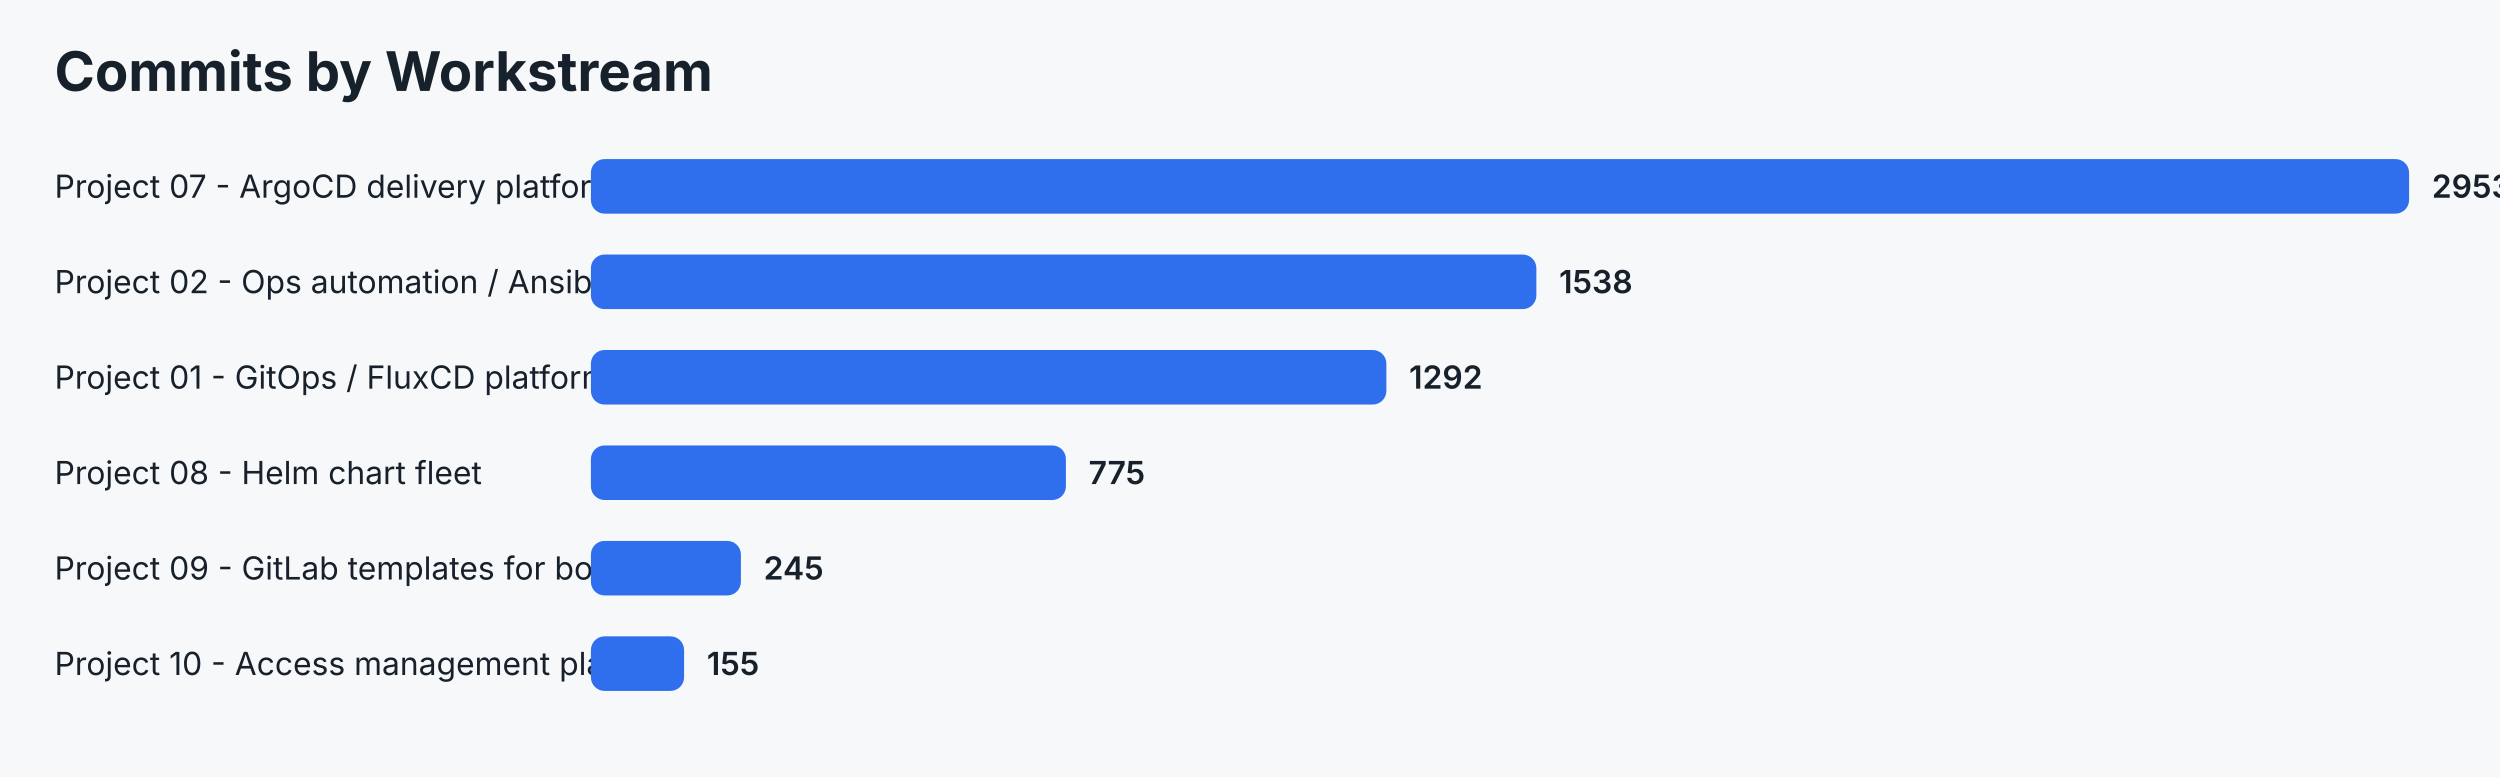
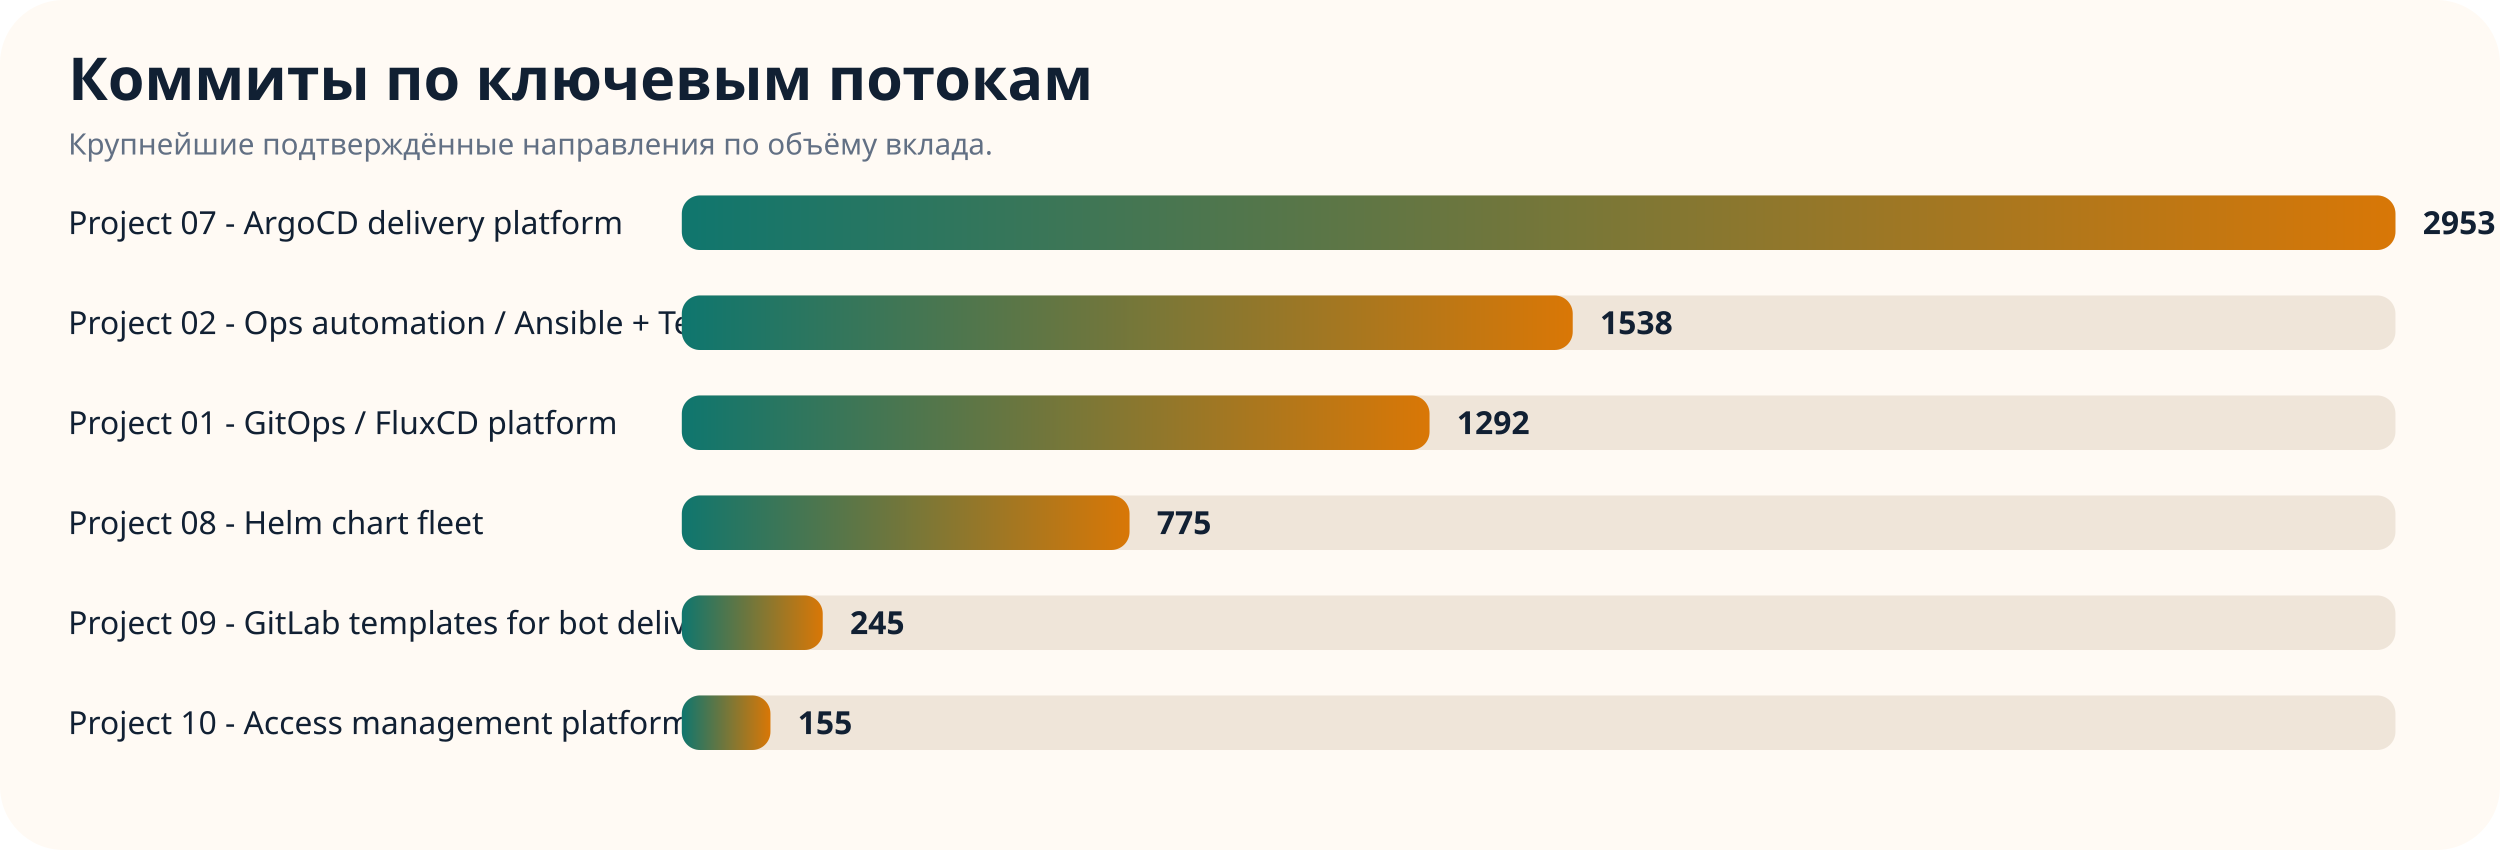
- <svg xmlns="http://www.w3.org/2000/svg" width="1100" height="342" viewBox="0 0 1100 342">
+ <svg xmlns="http://www.w3.org/2000/svg" width="1100" height="374" viewBox="0 0 1100 374">
  <style>
- text { font-family: -apple-system, BlinkMacSystemFont, 'Segoe UI', sans-serif; fill: #17212b; }
- .title { font-size: 24px; font-weight: 700; }
- .label { font-size: 14px; }
- .value { font-size: 14px; font-weight: 600; }
+ text { font-family: 'Manrope', 'Segoe UI', sans-serif; fill: #112033; }.title { font-size: 26px; font-weight: 800; }.subtitle { font-size: 13px; fill: #627084; }.label { font-size: 14px; }.axis { font-size: 12px; fill: #6d7a8d; }.value { font-size: 14px; font-weight: 700; }
</style>
-   <rect x="0" y="0" width="1100" height="342" fill="#f7f8fa" />
-   <text class="title" x="24" y="40">Commits by Workstream</text>
-   <text class="label" x="24" y="87">Project 07 - ArgoCD delivery platform</text>
-   <rect x="260" y="70" rx="6" ry="6" width="800" height="24" fill="#2f6fed" />
-   <text class="value" x="1070" y="87">2953</text>
-   <text class="label" x="24" y="129">Project 02 - Ops automation / Ansible + Terraform</text>
-   <rect x="260" y="112" rx="6" ry="6" width="416" height="24" fill="#2f6fed" />
-   <text class="value" x="686" y="129">1538</text>
-   <text class="label" x="24" y="171">Project 01 - GitOps / FluxCD platform</text>
-   <rect x="260" y="154" rx="6" ry="6" width="350" height="24" fill="#2f6fed" />
-   <text class="value" x="620" y="171">1292</text>
-   <text class="label" x="24" y="213">Project 08 - Helm chart fleet</text>
-   <rect x="260" y="196" rx="6" ry="6" width="209" height="24" fill="#2f6fed" />
-   <text class="value" x="479" y="213">775</text>
-   <text class="label" x="24" y="255">Project 09 - GitLab templates for bot delivery</text>
-   <rect x="260" y="238" rx="6" ry="6" width="66" height="24" fill="#2f6fed" />
-   <text class="value" x="336" y="255">245</text>
-   <text class="label" x="24" y="297">Project 10 - Access management platform</text>
-   <rect x="260" y="280" rx="6" ry="6" width="41" height="24" fill="#2f6fed" />
-   <text class="value" x="311" y="297">155</text>
+   <defs>
+     <linearGradient id="barFill" x1="0" x2="1" y1="0" y2="0">
+       <stop offset="0%" stop-color="#0f766e" />
+       <stop offset="100%" stop-color="#d97706" />
+     </linearGradient>
+   </defs>
+   <rect x="0" y="0" width="1100" height="374" rx="28" ry="28" fill="#fffaf4" />
+   <text class="title" x="30" y="44">Коммиты по ключевым потокам</text>
+   <text class="subtitle" x="30" y="68">Крупнейшие подтверждённые направления по объёму вклада.</text>
+   <text class="label" x="30" y="103">Project 07 - ArgoCD delivery platform</text>
+   <rect x="300" y="86" rx="8" ry="8" width="754" height="24" fill="#efe5d9" />
+   <rect x="300" y="86" rx="8" ry="8" width="754" height="24" fill="url(#barFill)" />
+   <text class="value" x="1066" y="103">2953</text>
+   <text class="label" x="30" y="147">Project 02 - Ops automation / Ansible + Terraform</text>
+   <rect x="300" y="130" rx="8" ry="8" width="754" height="24" fill="#efe5d9" />
+   <rect x="300" y="130" rx="8" ry="8" width="392" height="24" fill="url(#barFill)" />
+   <text class="value" x="704" y="147">1538</text>
+   <text class="label" x="30" y="191">Project 01 - GitOps / FluxCD platform</text>
+   <rect x="300" y="174" rx="8" ry="8" width="754" height="24" fill="#efe5d9" />
+   <rect x="300" y="174" rx="8" ry="8" width="329" height="24" fill="url(#barFill)" />
+   <text class="value" x="641" y="191">1292</text>
+   <text class="label" x="30" y="235">Project 08 - Helm chart fleet</text>
+   <rect x="300" y="218" rx="8" ry="8" width="754" height="24" fill="#efe5d9" />
+   <rect x="300" y="218" rx="8" ry="8" width="197" height="24" fill="url(#barFill)" />
+   <text class="value" x="509" y="235">775</text>
+   <text class="label" x="30" y="279">Project 09 - GitLab templates for bot delivery</text>
+   <rect x="300" y="262" rx="8" ry="8" width="754" height="24" fill="#efe5d9" />
+   <rect x="300" y="262" rx="8" ry="8" width="62" height="24" fill="url(#barFill)" />
+   <text class="value" x="374" y="279">245</text>
+   <text class="label" x="30" y="323">Project 10 - Access management platform</text>
+   <rect x="300" y="306" rx="8" ry="8" width="754" height="24" fill="#efe5d9" />
+   <rect x="300" y="306" rx="8" ry="8" width="39" height="24" fill="url(#barFill)" />
+   <text class="value" x="351" y="323">155</text>
</svg>
